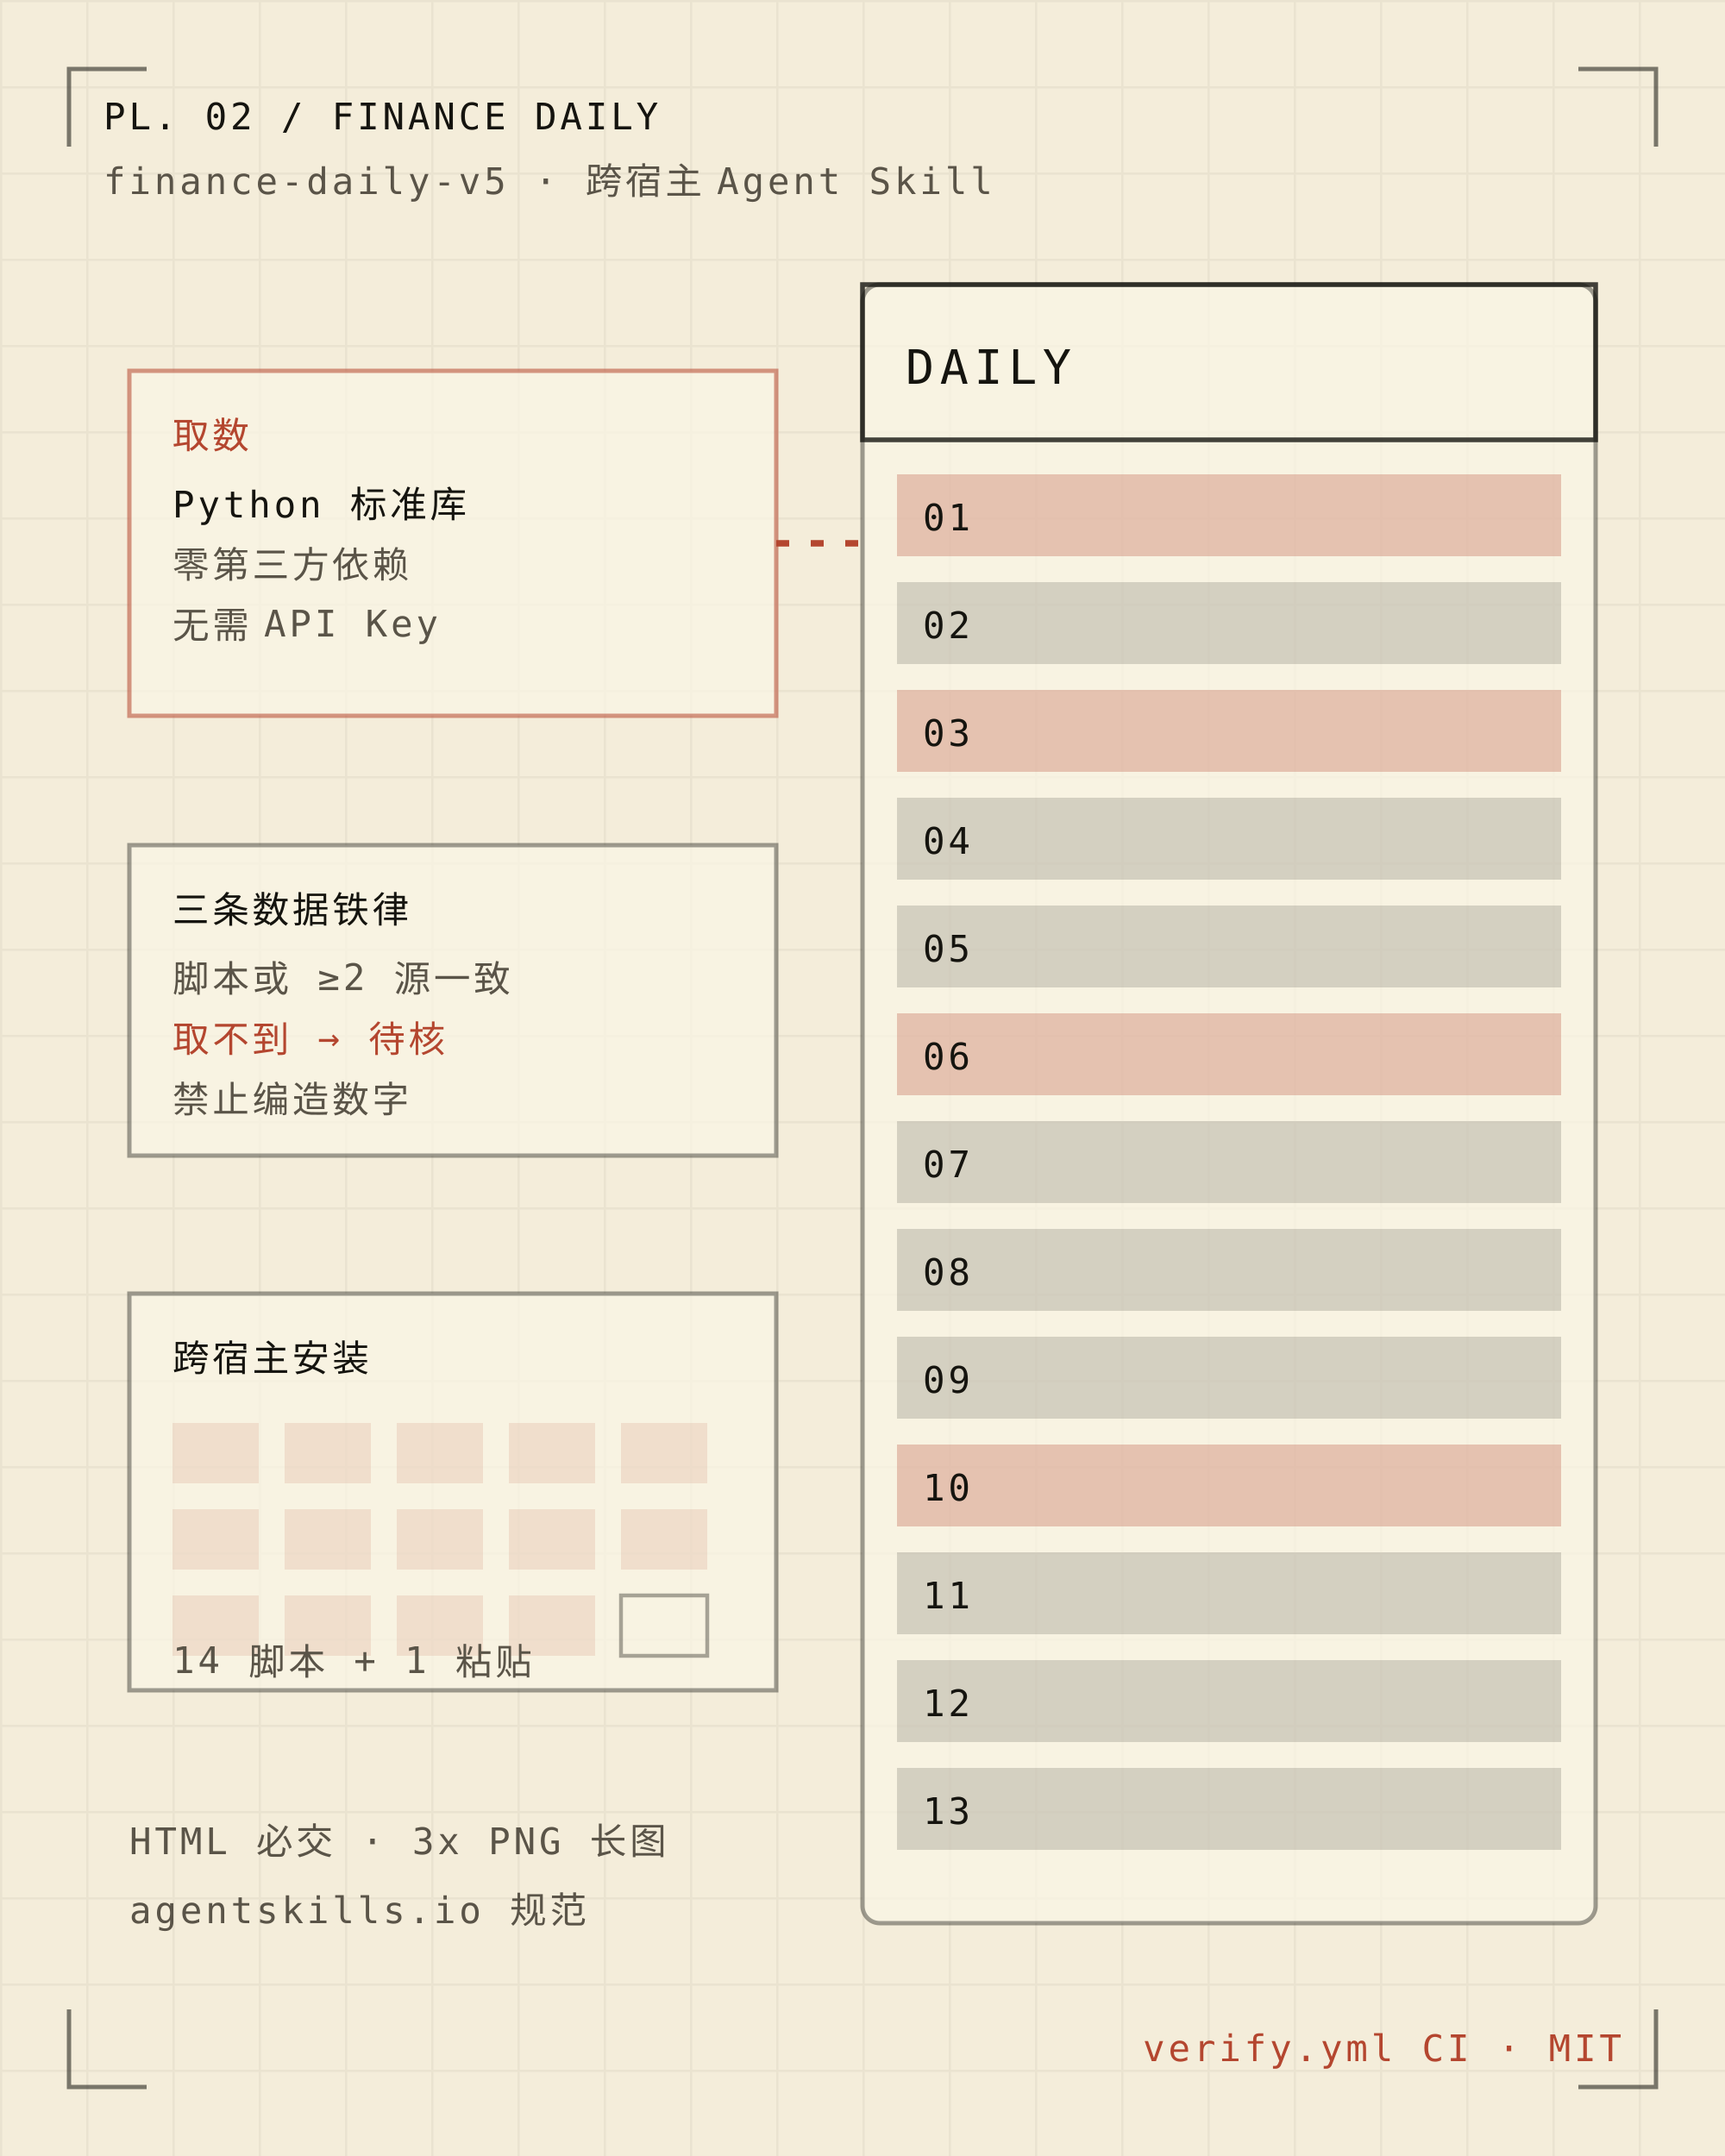
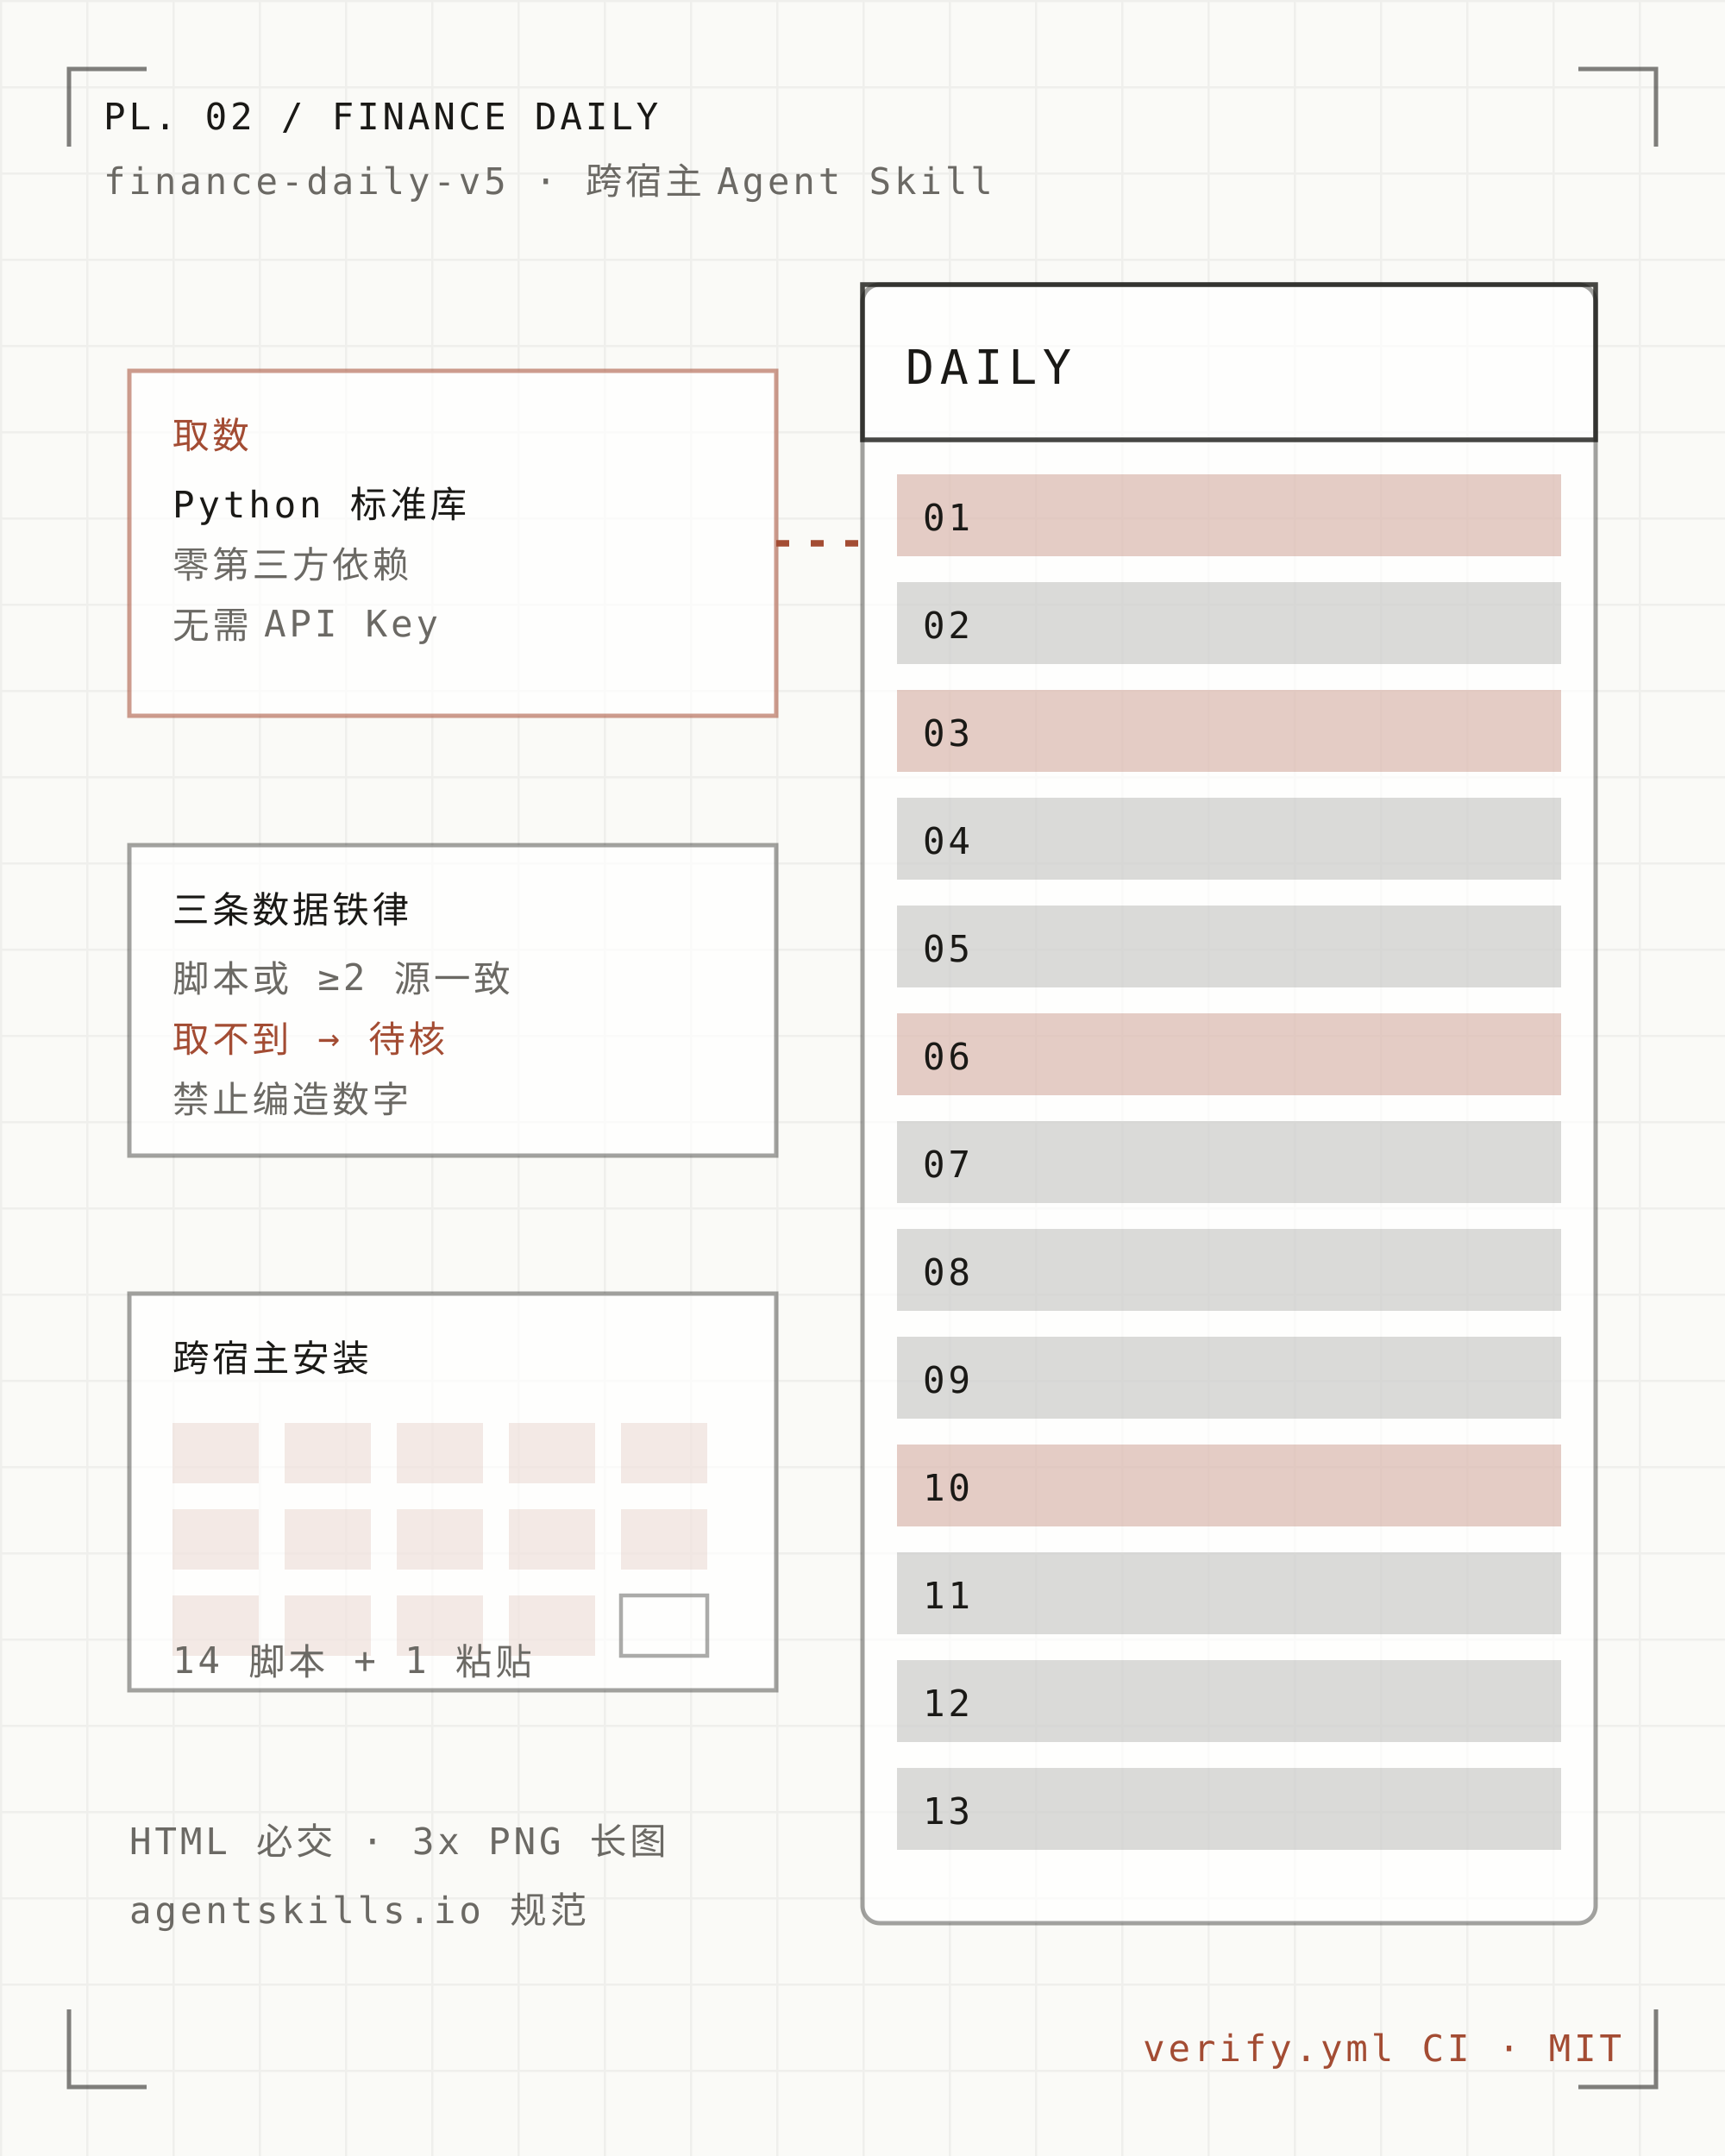
<svg xmlns="http://www.w3.org/2000/svg" viewBox="0 0 400 500" width="768" height="960" role="img" aria-label="finance-daily-v5 卡面：13 板块长图版面分解与取数铁律">
  <defs>
    <pattern id="g" width="20" height="20" patternUnits="userSpaceOnUse">
      <path class="grid" d="M20 0H0V20" />
    </pattern>
  </defs>
  <style>
- .paper{fill:#f4edda}
- .grid{stroke:#15140f;stroke-opacity:.05;fill:none}
- .frame{fill:none;stroke:#15140f;stroke-opacity:.55;stroke-width:1}
- .ln{fill:none;stroke:#15140f;stroke-opacity:.8;stroke-width:1.1}
- .ln-soft{fill:none;stroke:#15140f;stroke-opacity:.36;stroke-width:.9}
- .ln-c{fill:none;stroke:#b4462f;stroke-width:1.5}
+ .paper{fill:#fafaf7}
+ .grid{stroke:#1a1916;stroke-opacity:.05;fill:none}
+ .frame{fill:none;stroke:#1a1916;stroke-opacity:.55;stroke-width:1}
+ .ln{fill:none;stroke:#1a1916;stroke-opacity:.8;stroke-width:1.1}
+ .ln-soft{fill:none;stroke:#1a1916;stroke-opacity:.36;stroke-width:.9}
+ .ln-c{fill:none;stroke:#a34c33;stroke-width:1.5}
.dash{stroke-dasharray:3 5}
- .fill-i{fill:#15140f}
- .fill-i-soft{fill:#15140f;fill-opacity:.5}
- .fill-c{fill:#b4462f}
- .fill-c-soft{fill:#b4462f;fill-opacity:.12}
- .tx-i{fill:#15140f}
- .tx-m{fill:#5a5448}
- .tx-c{fill:#b4462f}
+ .fill-i{fill:#1a1916}
+ .fill-i-soft{fill:#1a1916;fill-opacity:.5}
+ .fill-c{fill:#a34c33}
+ .fill-c-soft{fill:#a34c33;fill-opacity:.12}
+ .tx-i{fill:#1a1916}
+ .tx-m{fill:#6b6964}
+ .tx-c{fill:#a34c33}
.mono{font-family:ui-monospace,Menlo,Consolas,monospace;font-size:8.5px;letter-spacing:.09em}
.mono-l{font-family:ui-monospace,Menlo,Consolas,monospace;font-size:11px;letter-spacing:.12em}
.serif{font-family:Georgia,'Songti SC','SimSun',serif}
- .card{fill:#faf5e6;fill-opacity:.7;stroke:#15140f;stroke-opacity:.4;stroke-width:1}
- .card-c{fill:#faf5e6;fill-opacity:.7;stroke:#b4462f;stroke-opacity:.55;stroke-width:1}
- .bar{fill:#15140f;fill-opacity:.16}
- .bar-c{fill:#b4462f;fill-opacity:.28}
- .chip{fill:#15140f;fill-opacity:.85}
- .chip-tx{fill:#f4edda}
+ .card{fill:#ffffff;fill-opacity:.7;stroke:#1a1916;stroke-opacity:.4;stroke-width:1}
+ .card-c{fill:#ffffff;fill-opacity:.7;stroke:#a34c33;stroke-opacity:.55;stroke-width:1}
+ .bar{fill:#1a1916;fill-opacity:.16}
+ .bar-c{fill:#a34c33;fill-opacity:.28}
+ .chip{fill:#1a1916;fill-opacity:.85}
+ .chip-tx{fill:#fafaf7}
@media (prefers-reduced-motion: no-preference){
.anim-fade{animation:afade .8s ease both}
.d1{animation-delay:.14s}
.d2{animation-delay:.28s}
.d3{animation-delay:.42s}
.d4{animation-delay:.56s}
}
@keyframes afade{from{opacity:0}to{opacity:1}}
</style>
  <rect width="400" height="500" class="paper" />
  <rect width="400" height="500" fill="url(#g)" />
  <g class="frame">
    <path d="M16 34V16H34" />
    <path d="M366 16H384V34" />
    <path d="M16 466V484H34" />
    <path d="M366 484H384V466" />
  </g>
  <text x="24" y="30" class="mono tx-i">PL. 02 / FINANCE DAILY</text>
  <text x="24" y="45" class="mono tx-m">finance-daily-v5 · 跨宿主 Agent Skill</text>
  <rect x="200" y="66" width="170" height="380" rx="4" class="card" />
  <rect x="200" y="66" width="170" height="36" fill="none" class="ln" />
  <text x="210" y="89" class="mono-l tx-i">DAILY</text>
  <rect x="208" y="110" width="154" height="19" class="bar-c" />
  <text x="214" y="123" class="mono tx-i">01</text>
  <rect x="208" y="135" width="154" height="19" class="bar" />
  <text x="214" y="148" class="mono tx-i">02</text>
  <rect x="208" y="160" width="154" height="19" class="bar-c" />
  <text x="214" y="173" class="mono tx-i">03</text>
  <rect x="208" y="185" width="154" height="19" class="bar" />
  <text x="214" y="198" class="mono tx-i">04</text>
  <rect x="208" y="210" width="154" height="19" class="bar" />
  <text x="214" y="223" class="mono tx-i">05</text>
  <rect x="208" y="235" width="154" height="19" class="bar-c" />
  <text x="214" y="248" class="mono tx-i">06</text>
  <rect x="208" y="260" width="154" height="19" class="bar" />
  <text x="214" y="273" class="mono tx-i">07</text>
  <rect x="208" y="285" width="154" height="19" class="bar" />
  <text x="214" y="298" class="mono tx-i">08</text>
  <rect x="208" y="310" width="154" height="19" class="bar" />
  <text x="214" y="323" class="mono tx-i">09</text>
  <rect x="208" y="335" width="154" height="19" class="bar-c" />
  <text x="214" y="348" class="mono tx-i">10</text>
  <rect x="208" y="360" width="154" height="19" class="bar" />
  <text x="214" y="373" class="mono tx-i">11</text>
  <rect x="208" y="385" width="154" height="19" class="bar" />
  <text x="214" y="398" class="mono tx-i">12</text>
  <rect x="208" y="410" width="154" height="19" class="bar" />
  <text x="214" y="423" class="mono tx-i">13</text>
  <rect x="30" y="86" width="150" height="80" class="card-c" />
  <text x="40" y="104" class="mono tx-c">取数</text>
  <text x="40" y="120" class="mono tx-i">Python 标准库</text>
  <text x="40" y="134" class="mono tx-m">零第三方依赖</text>
  <text x="40" y="148" class="mono tx-m">无需 API Key</text>
  <path class="ln-c dash" d="M180 126h20" />
  <rect x="30" y="196" width="150" height="72" class="card" />
  <text x="40" y="214" class="mono tx-i">三条数据铁律</text>
  <text x="40" y="230" class="mono tx-m">脚本或 ≥2 源一致</text>
  <text x="40" y="244" class="mono tx-c">取不到 → 待核</text>
  <text x="40" y="258" class="mono tx-m">禁止编造数字</text>
  <rect x="30" y="300" width="150" height="92" class="card" />
  <text x="40" y="318" class="mono tx-i">跨宿主安装</text>
  <rect x="40" y="330" width="20" height="14" class="fill-c-soft" />
  <rect x="66" y="330" width="20" height="14" class="fill-c-soft" />
  <rect x="92" y="330" width="20" height="14" class="fill-c-soft" />
  <rect x="118" y="330" width="20" height="14" class="fill-c-soft" />
  <rect x="144" y="330" width="20" height="14" class="fill-c-soft" />
  <rect x="40" y="350" width="20" height="14" class="fill-c-soft" />
  <rect x="66" y="350" width="20" height="14" class="fill-c-soft" />
  <rect x="92" y="350" width="20" height="14" class="fill-c-soft" />
  <rect x="118" y="350" width="20" height="14" class="fill-c-soft" />
  <rect x="144" y="350" width="20" height="14" class="fill-c-soft" />
  <rect x="40" y="370" width="20" height="14" class="fill-c-soft" />
  <rect x="66" y="370" width="20" height="14" class="fill-c-soft" />
  <rect x="92" y="370" width="20" height="14" class="fill-c-soft" />
  <rect x="118" y="370" width="20" height="14" class="fill-c-soft" />
  <rect x="144" y="370" width="20" height="14" class="ln-soft" />
  <text x="40" y="388" class="mono tx-m">14 脚本 + 1 粘贴</text>
  <text x="30" y="430" class="mono tx-m">HTML 必交 · 3x PNG 长图</text>
  <text x="30" y="446" class="mono tx-m">agentskills.io 规范</text>
  <text x="376" y="478" class="mono tx-c" text-anchor="end">verify.yml CI · MIT</text>
</svg>
